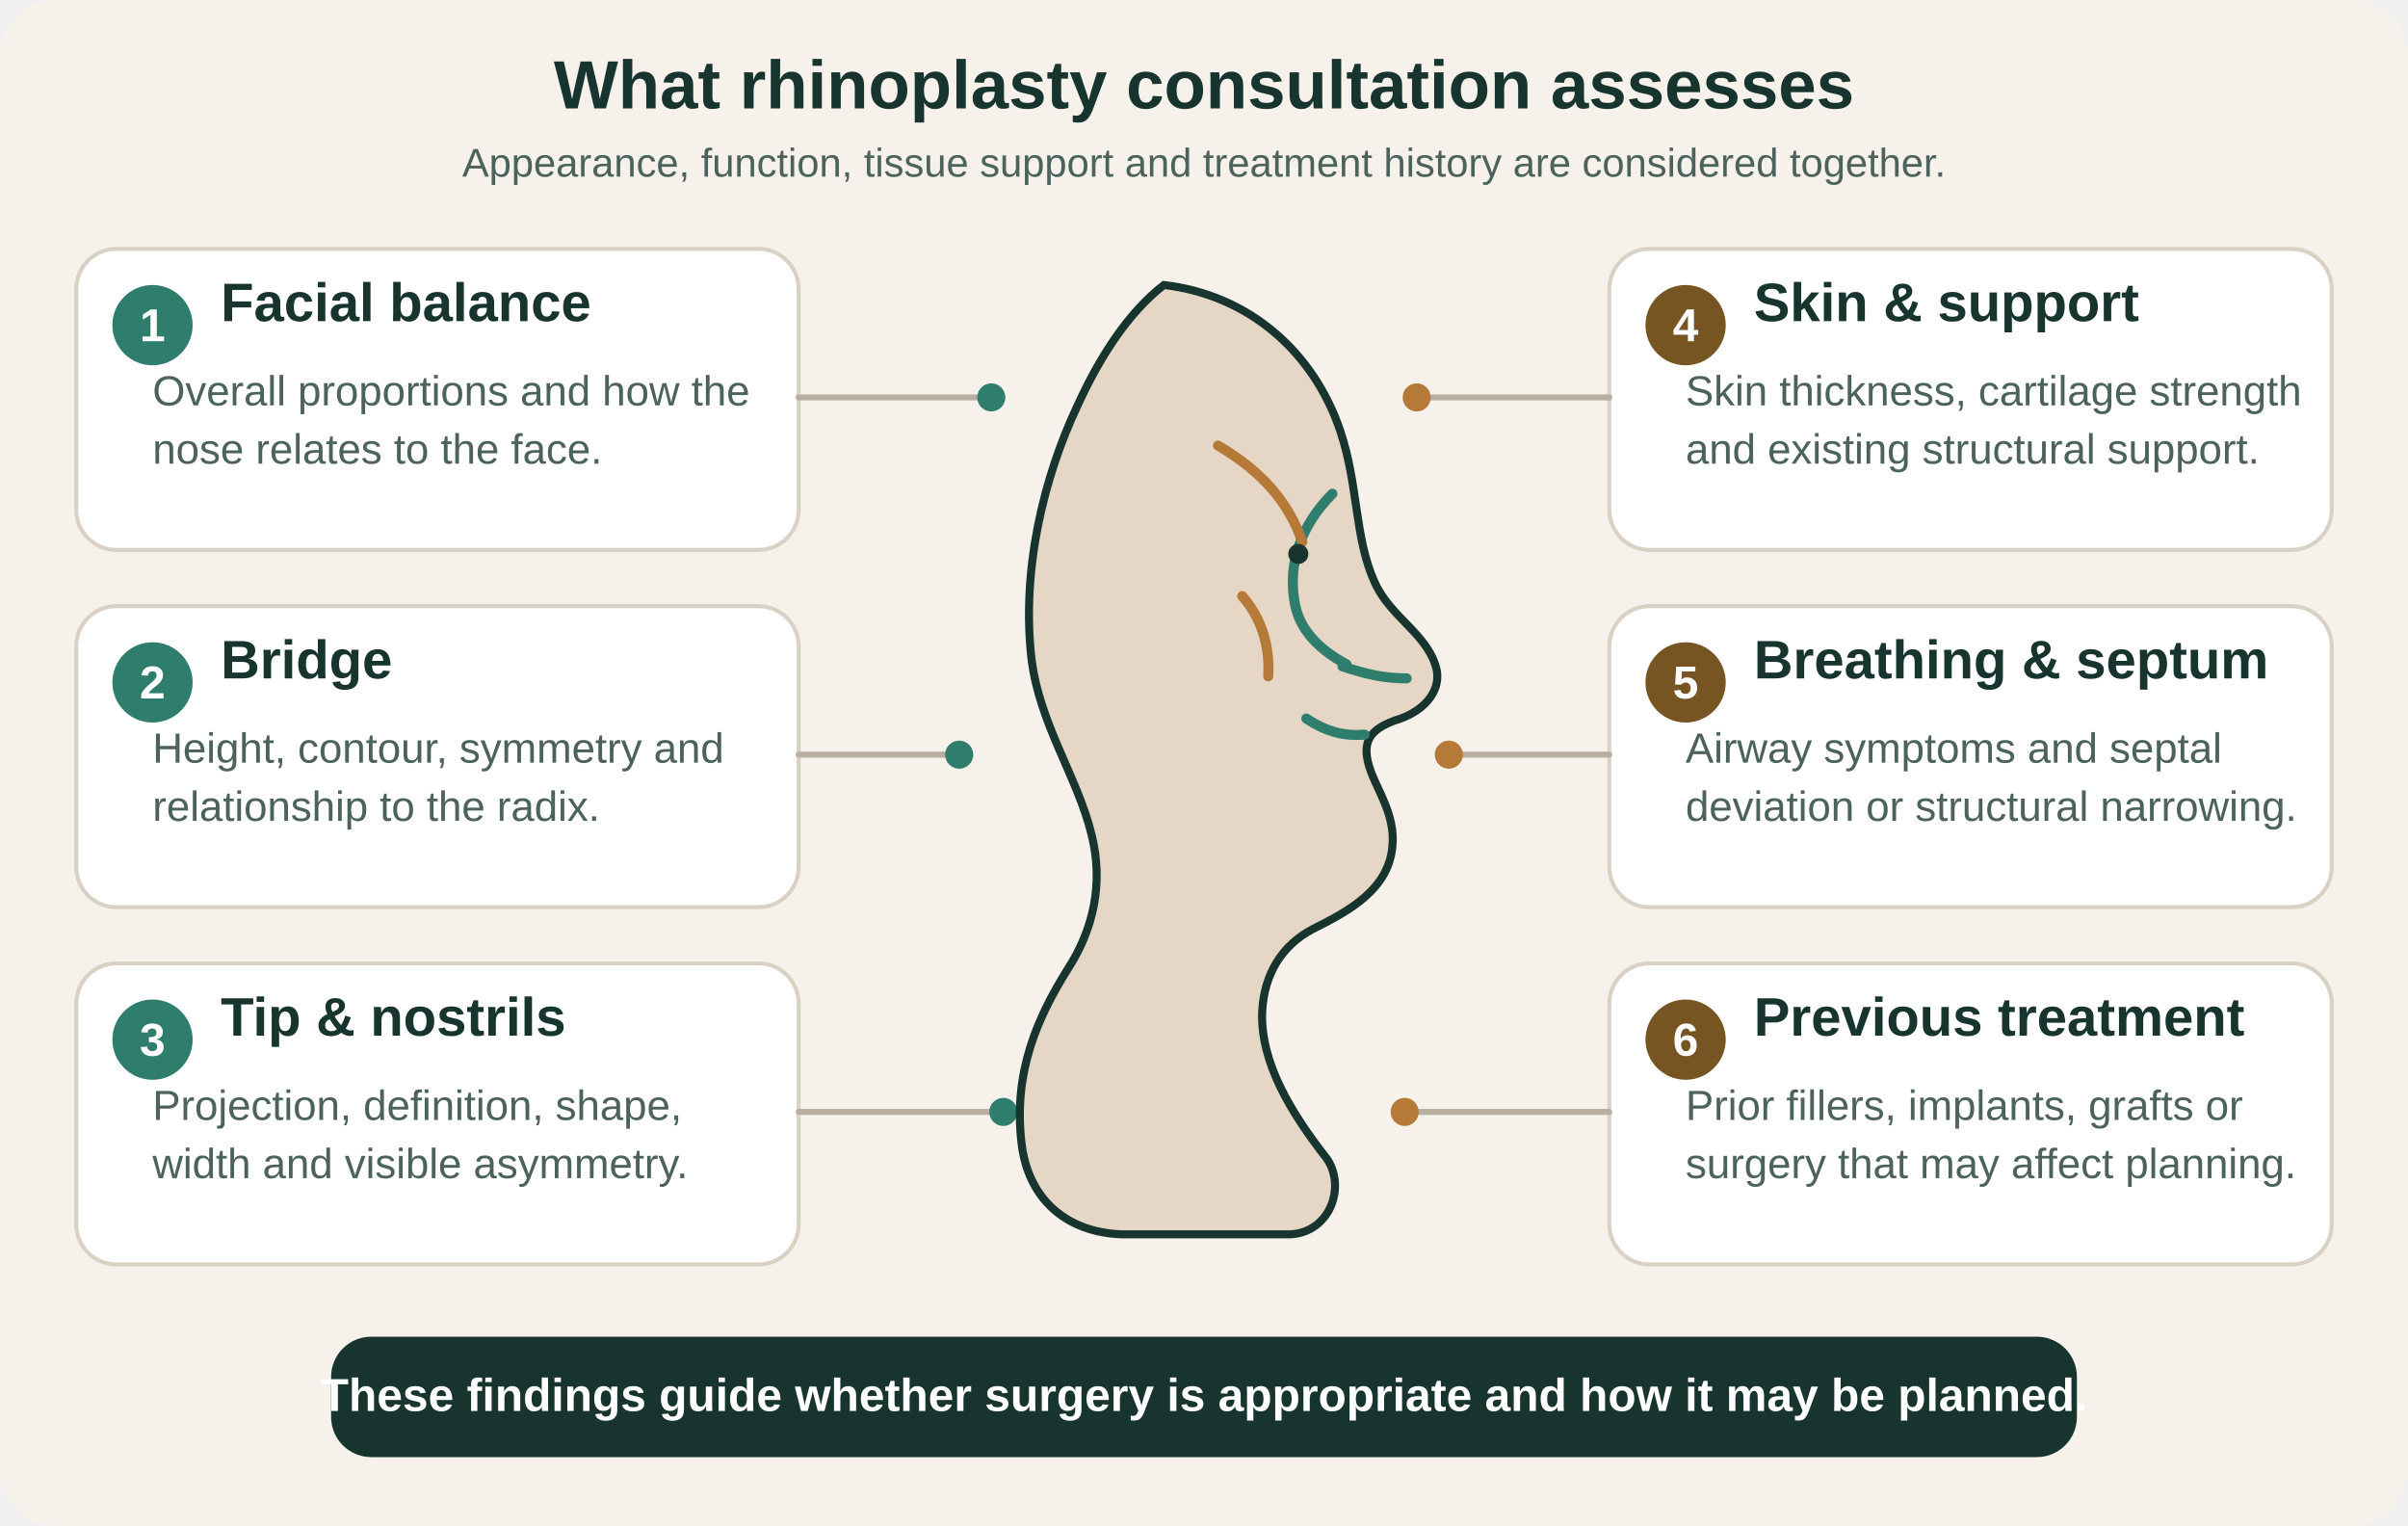
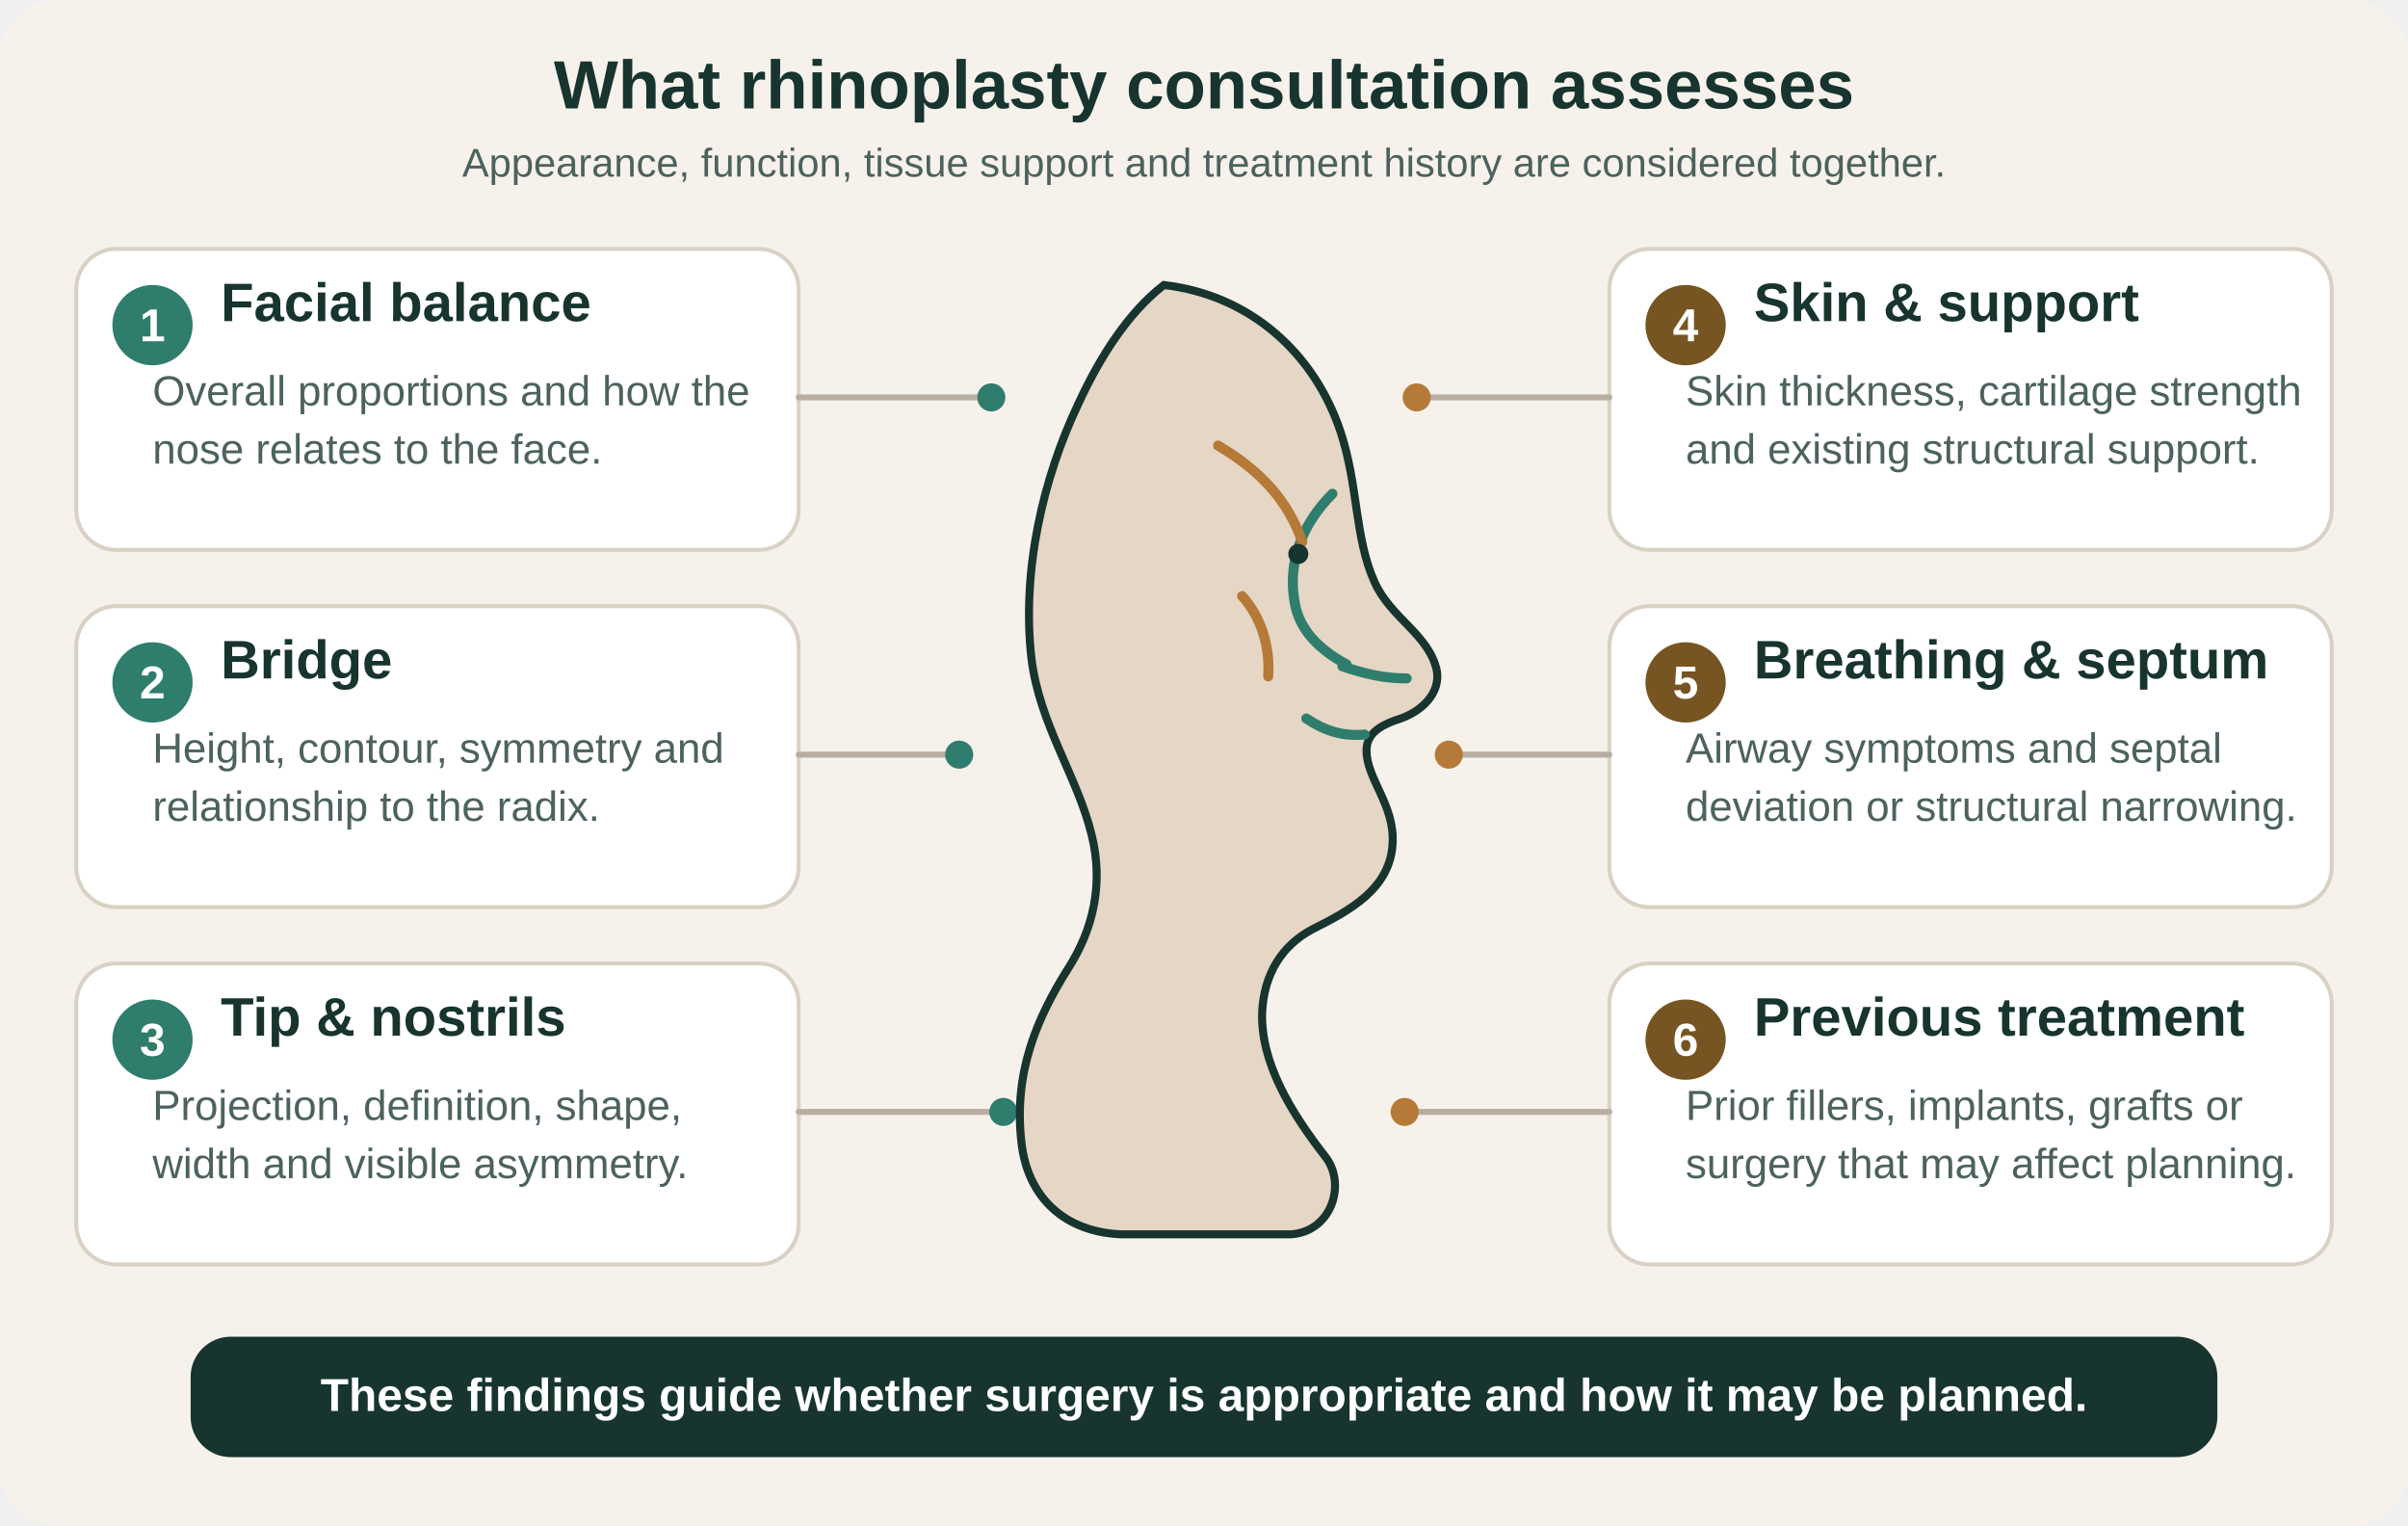
<svg xmlns="http://www.w3.org/2000/svg" width="1200" height="760" viewBox="0 0 1200 760" role="img" aria-labelledby="title desc">
  <rect width="1200" height="760" rx="28" fill="#f6f2eb" />
  <text x="600" y="54" fill="#17342e" font-family="Arial, Helvetica, sans-serif" font-size="34" font-weight="700" text-anchor="middle">What rhinoplasty consultation assesses</text>
  <text x="600" y="88" fill="#4c625d" font-family="Arial, Helvetica, sans-serif" font-size="20" text-anchor="middle">Appearance, function, tissue support and treatment history are considered together.</text>
  <g fill="#ffffff" stroke="#d9d1c4" stroke-width="2">
    <rect x="38" y="124" width="360" height="150" rx="20" />
    <rect x="38" y="302" width="360" height="150" rx="20" />
    <rect x="38" y="480" width="360" height="150" rx="20" />
    <rect x="802" y="124" width="360" height="150" rx="20" />
    <rect x="802" y="302" width="360" height="150" rx="20" />
    <rect x="802" y="480" width="360" height="150" rx="20" />
  </g>
  <g font-family="Arial, Helvetica, sans-serif">
    <circle cx="76" cy="162" r="20" fill="#2f7d6d" />
    <text x="76" y="170" fill="#ffffff" font-size="23" font-weight="700" text-anchor="middle">1</text>
    <text x="110" y="160" fill="#17342e" font-size="27" font-weight="700">Facial balance</text>
    <text x="76" y="202" fill="#4c625d" font-size="21">Overall proportions and how the</text>
    <text x="76" y="231" fill="#4c625d" font-size="21">nose relates to the face.</text>
    <circle cx="76" cy="340" r="20" fill="#2f7d6d" />
    <text x="76" y="348" fill="#ffffff" font-size="23" font-weight="700" text-anchor="middle">2</text>
    <text x="110" y="338" fill="#17342e" font-size="27" font-weight="700">Bridge</text>
    <text x="76" y="380" fill="#4c625d" font-size="21">Height, contour, symmetry and</text>
    <text x="76" y="409" fill="#4c625d" font-size="21">relationship to the radix.</text>
    <circle cx="76" cy="518" r="20" fill="#2f7d6d" />
    <text x="76" y="526" fill="#ffffff" font-size="23" font-weight="700" text-anchor="middle">3</text>
    <text x="110" y="516" fill="#17342e" font-size="27" font-weight="700">Tip &amp; nostrils</text>
    <text x="76" y="558" fill="#4c625d" font-size="21">Projection, definition, shape,</text>
    <text x="76" y="587" fill="#4c625d" font-size="21">width and visible asymmetry.</text>
    <circle cx="840" cy="162" r="20" fill="#765522" />
    <text x="840" y="170" fill="#ffffff" font-size="23" font-weight="700" text-anchor="middle">4</text>
    <text x="874" y="160" fill="#17342e" font-size="27" font-weight="700">Skin &amp; support</text>
    <text x="840" y="202" fill="#4c625d" font-size="21">Skin thickness, cartilage strength</text>
    <text x="840" y="231" fill="#4c625d" font-size="21">and existing structural support.</text>
    <circle cx="840" cy="340" r="20" fill="#765522" />
    <text x="840" y="348" fill="#ffffff" font-size="23" font-weight="700" text-anchor="middle">5</text>
    <text x="874" y="338" fill="#17342e" font-size="27" font-weight="700">Breathing &amp; septum</text>
    <text x="840" y="380" fill="#4c625d" font-size="21">Airway symptoms and septal</text>
    <text x="840" y="409" fill="#4c625d" font-size="21">deviation or structural narrowing.</text>
    <circle cx="840" cy="518" r="20" fill="#765522" />
    <text x="840" y="526" fill="#ffffff" font-size="23" font-weight="700" text-anchor="middle">6</text>
    <text x="874" y="516" fill="#17342e" font-size="27" font-weight="700">Previous treatment</text>
    <text x="840" y="558" fill="#4c625d" font-size="21">Prior fillers, implants, grafts or</text>
    <text x="840" y="587" fill="#4c625d" font-size="21">surgery that may affect planning.</text>
  </g>
  <g fill="none" stroke="#b8afa2" stroke-width="3" stroke-linecap="round">
    <path d="M398 198 H494" />
    <path d="M398 376 H478" />
    <path d="M398 554 H500" />
    <path d="M802 198 H706" />
    <path d="M802 376 H722" />
    <path d="M802 554 H700" />
  </g>
  <g fill="#2f7d6d">
    <circle cx="494" cy="198" r="7" />
    <circle cx="478" cy="376" r="7" />
    <circle cx="500" cy="554" r="7" />
  </g>
  <g fill="#b57a37">
    <circle cx="706" cy="198" r="7" />
    <circle cx="722" cy="376" r="7" />
    <circle cx="700" cy="554" r="7" />
  </g>
  <g transform="translate(470 126)">
    <path d="M110 16 C153 21 185 50 198 89 C207 116 205 142 215 164 C223 182 242 190 246 208 C248 219 239 229 225 233 C217 236 211 240 211 248 C211 262 225 275 224 294 C223 317 202 328 184 337 C169 345 160 359 159 378 C158 403 173 428 191 451 C201 465 193 488 173 489 H89 C61 488 42 471 39 443 C35 408 47 381 62 357 C75 337 80 314 74 290 C67 261 48 235 44 202 C39 158 50 112 67 76 C78 52 92 30 110 16 Z" fill="#e6d6c5" stroke="#17342e" stroke-width="4" />
    <path d="M194 120 C178 136 172 155 175 173 C177 188 188 198 201 205" fill="none" stroke="#2f7d6d" stroke-width="5" stroke-linecap="round" />
    <path d="M199 206 C211 210 220 212 231 212" fill="none" stroke="#2f7d6d" stroke-width="5" stroke-linecap="round" />
    <path d="M181 232 C190 238 199 241 210 240" fill="none" stroke="#2f7d6d" stroke-width="5" stroke-linecap="round" />
    <path d="M137 96 C159 109 172 124 179 144" fill="none" stroke="#b57a37" stroke-width="5" stroke-linecap="round" />
    <path d="M149 171 C158 181 163 195 162 211" fill="none" stroke="#b57a37" stroke-width="5" stroke-linecap="round" />
    <circle cx="177" cy="150" r="5" fill="#17342e" />
  </g>
-   <rect x="165" y="666" width="870" height="60" rx="20" fill="#17342e" />
+   <rect x="95" y="666" width="1010" height="60" rx="20" fill="#17342e" />
  <text x="600" y="703" fill="#ffffff" font-family="Arial, Helvetica, sans-serif" font-size="23" font-weight="700" text-anchor="middle">These findings guide whether surgery is appropriate and how it may be planned.</text>
</svg>
